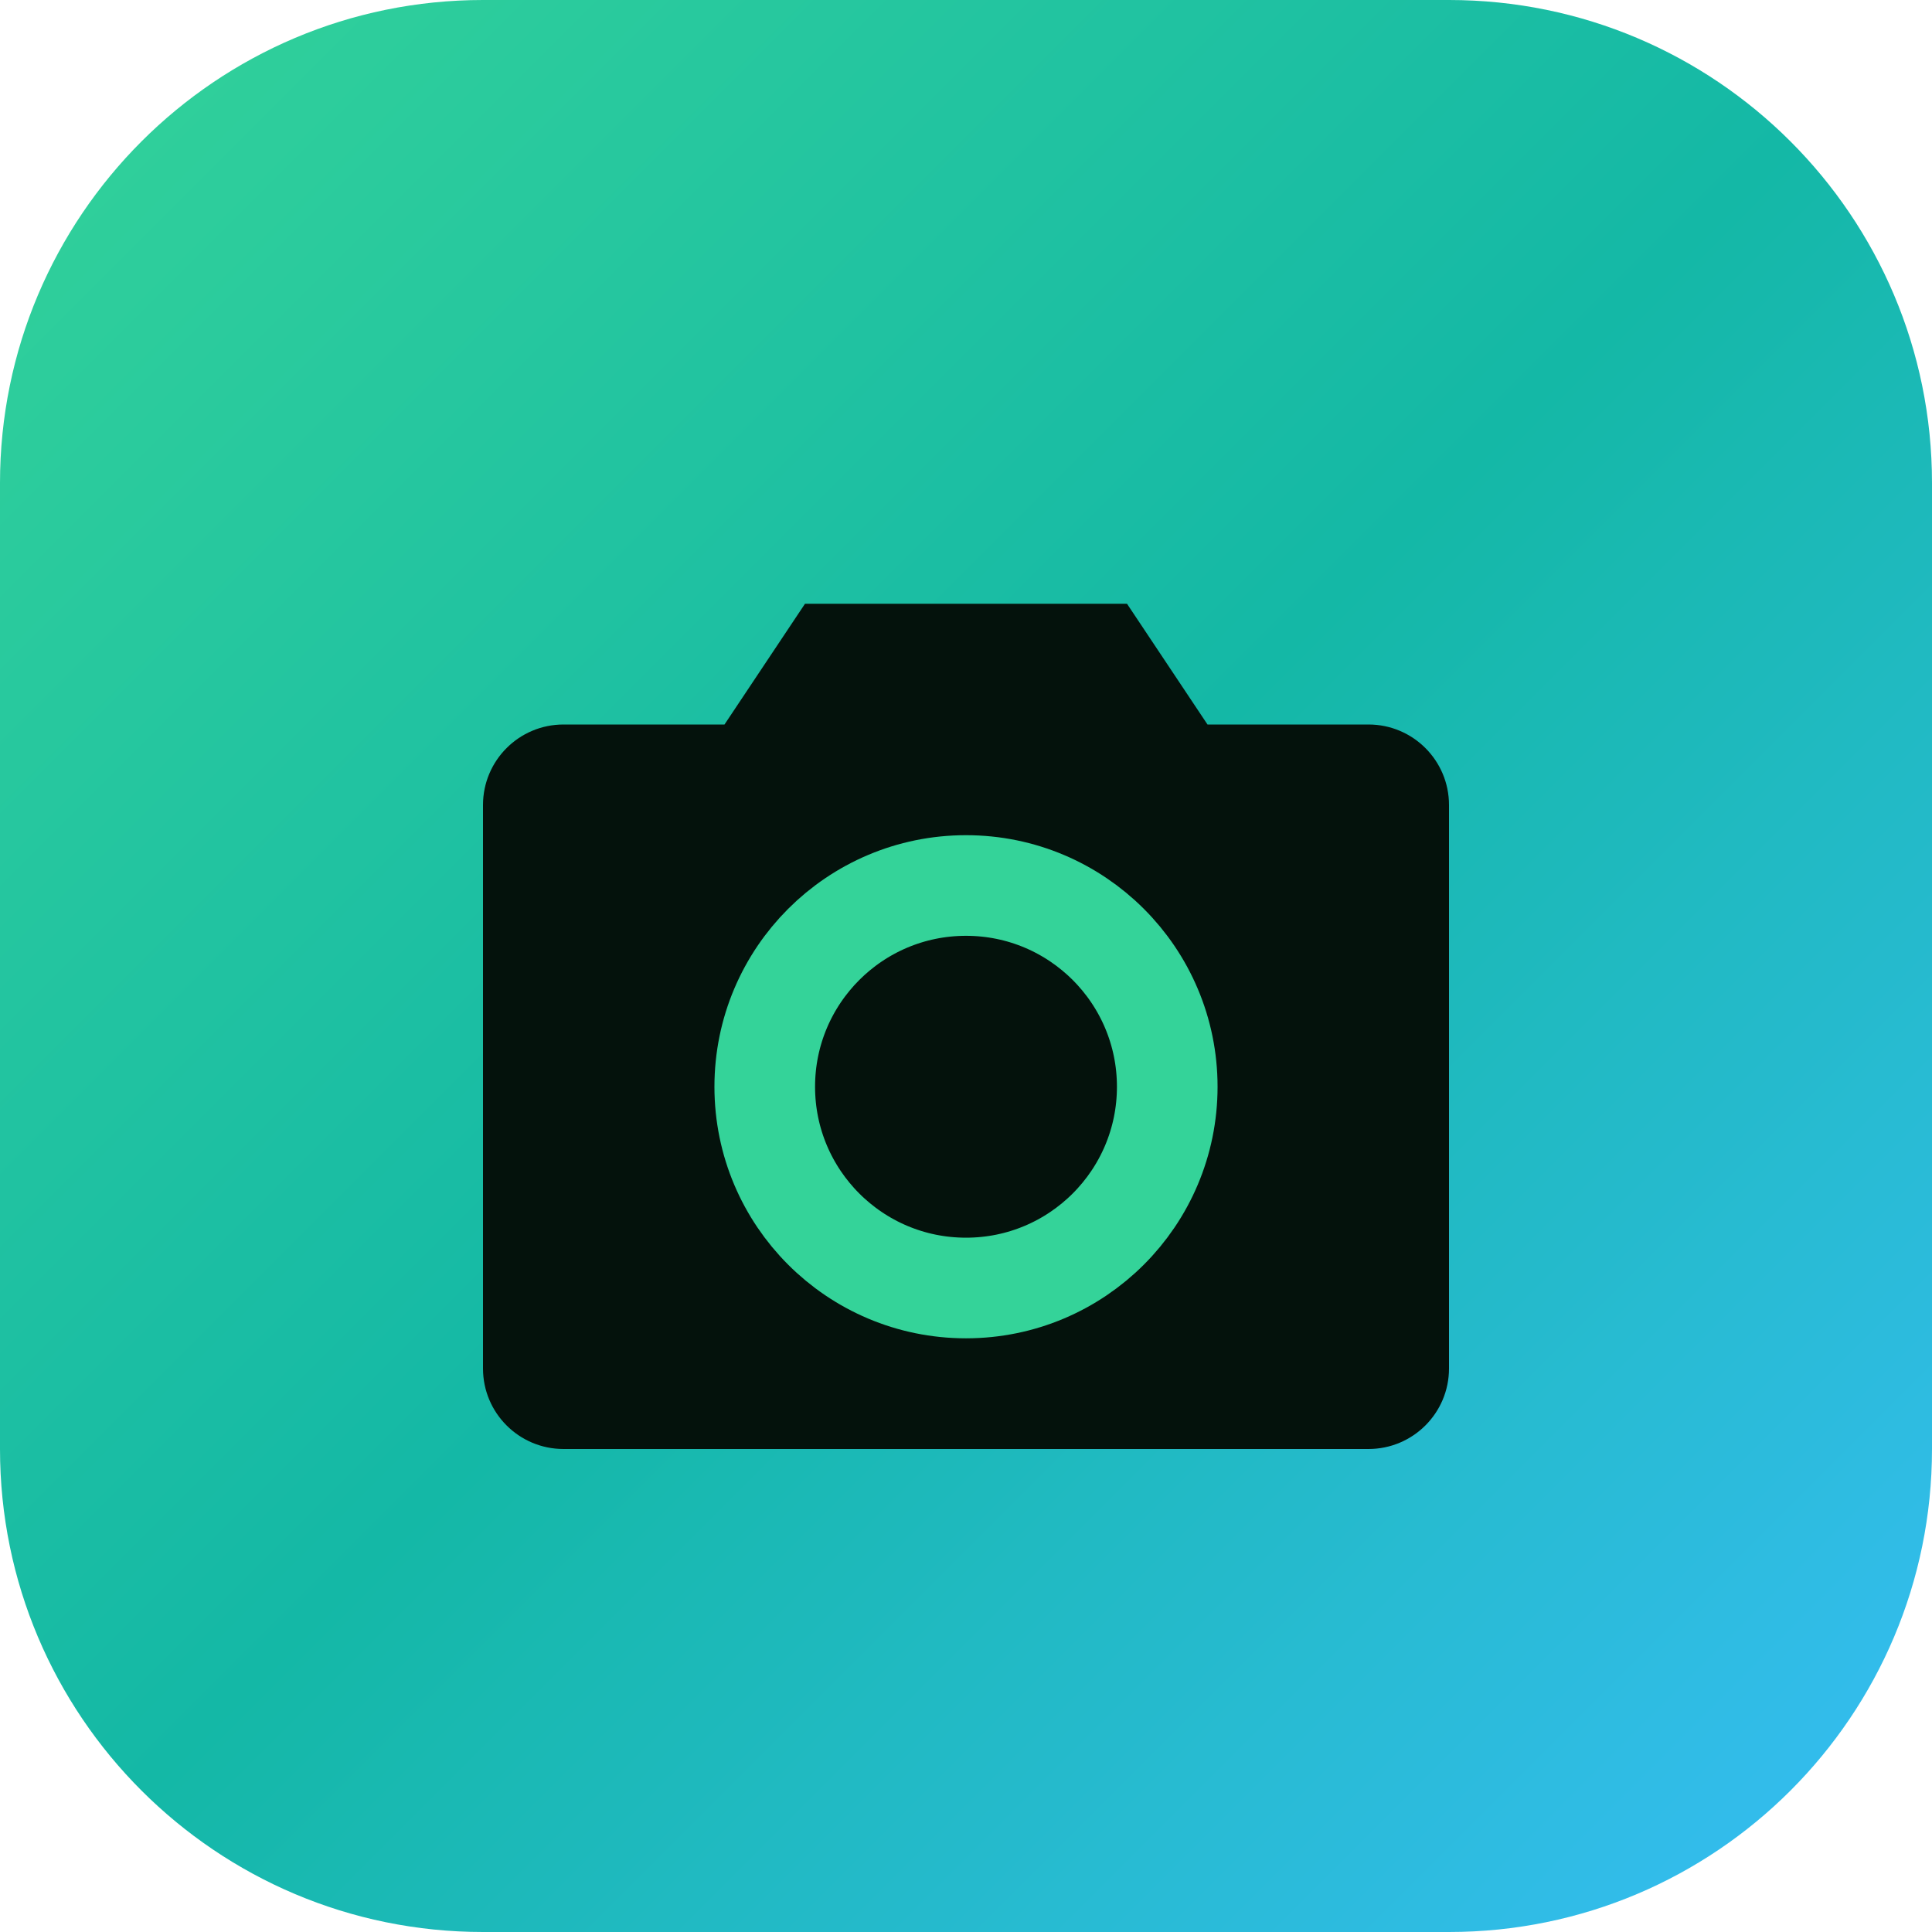
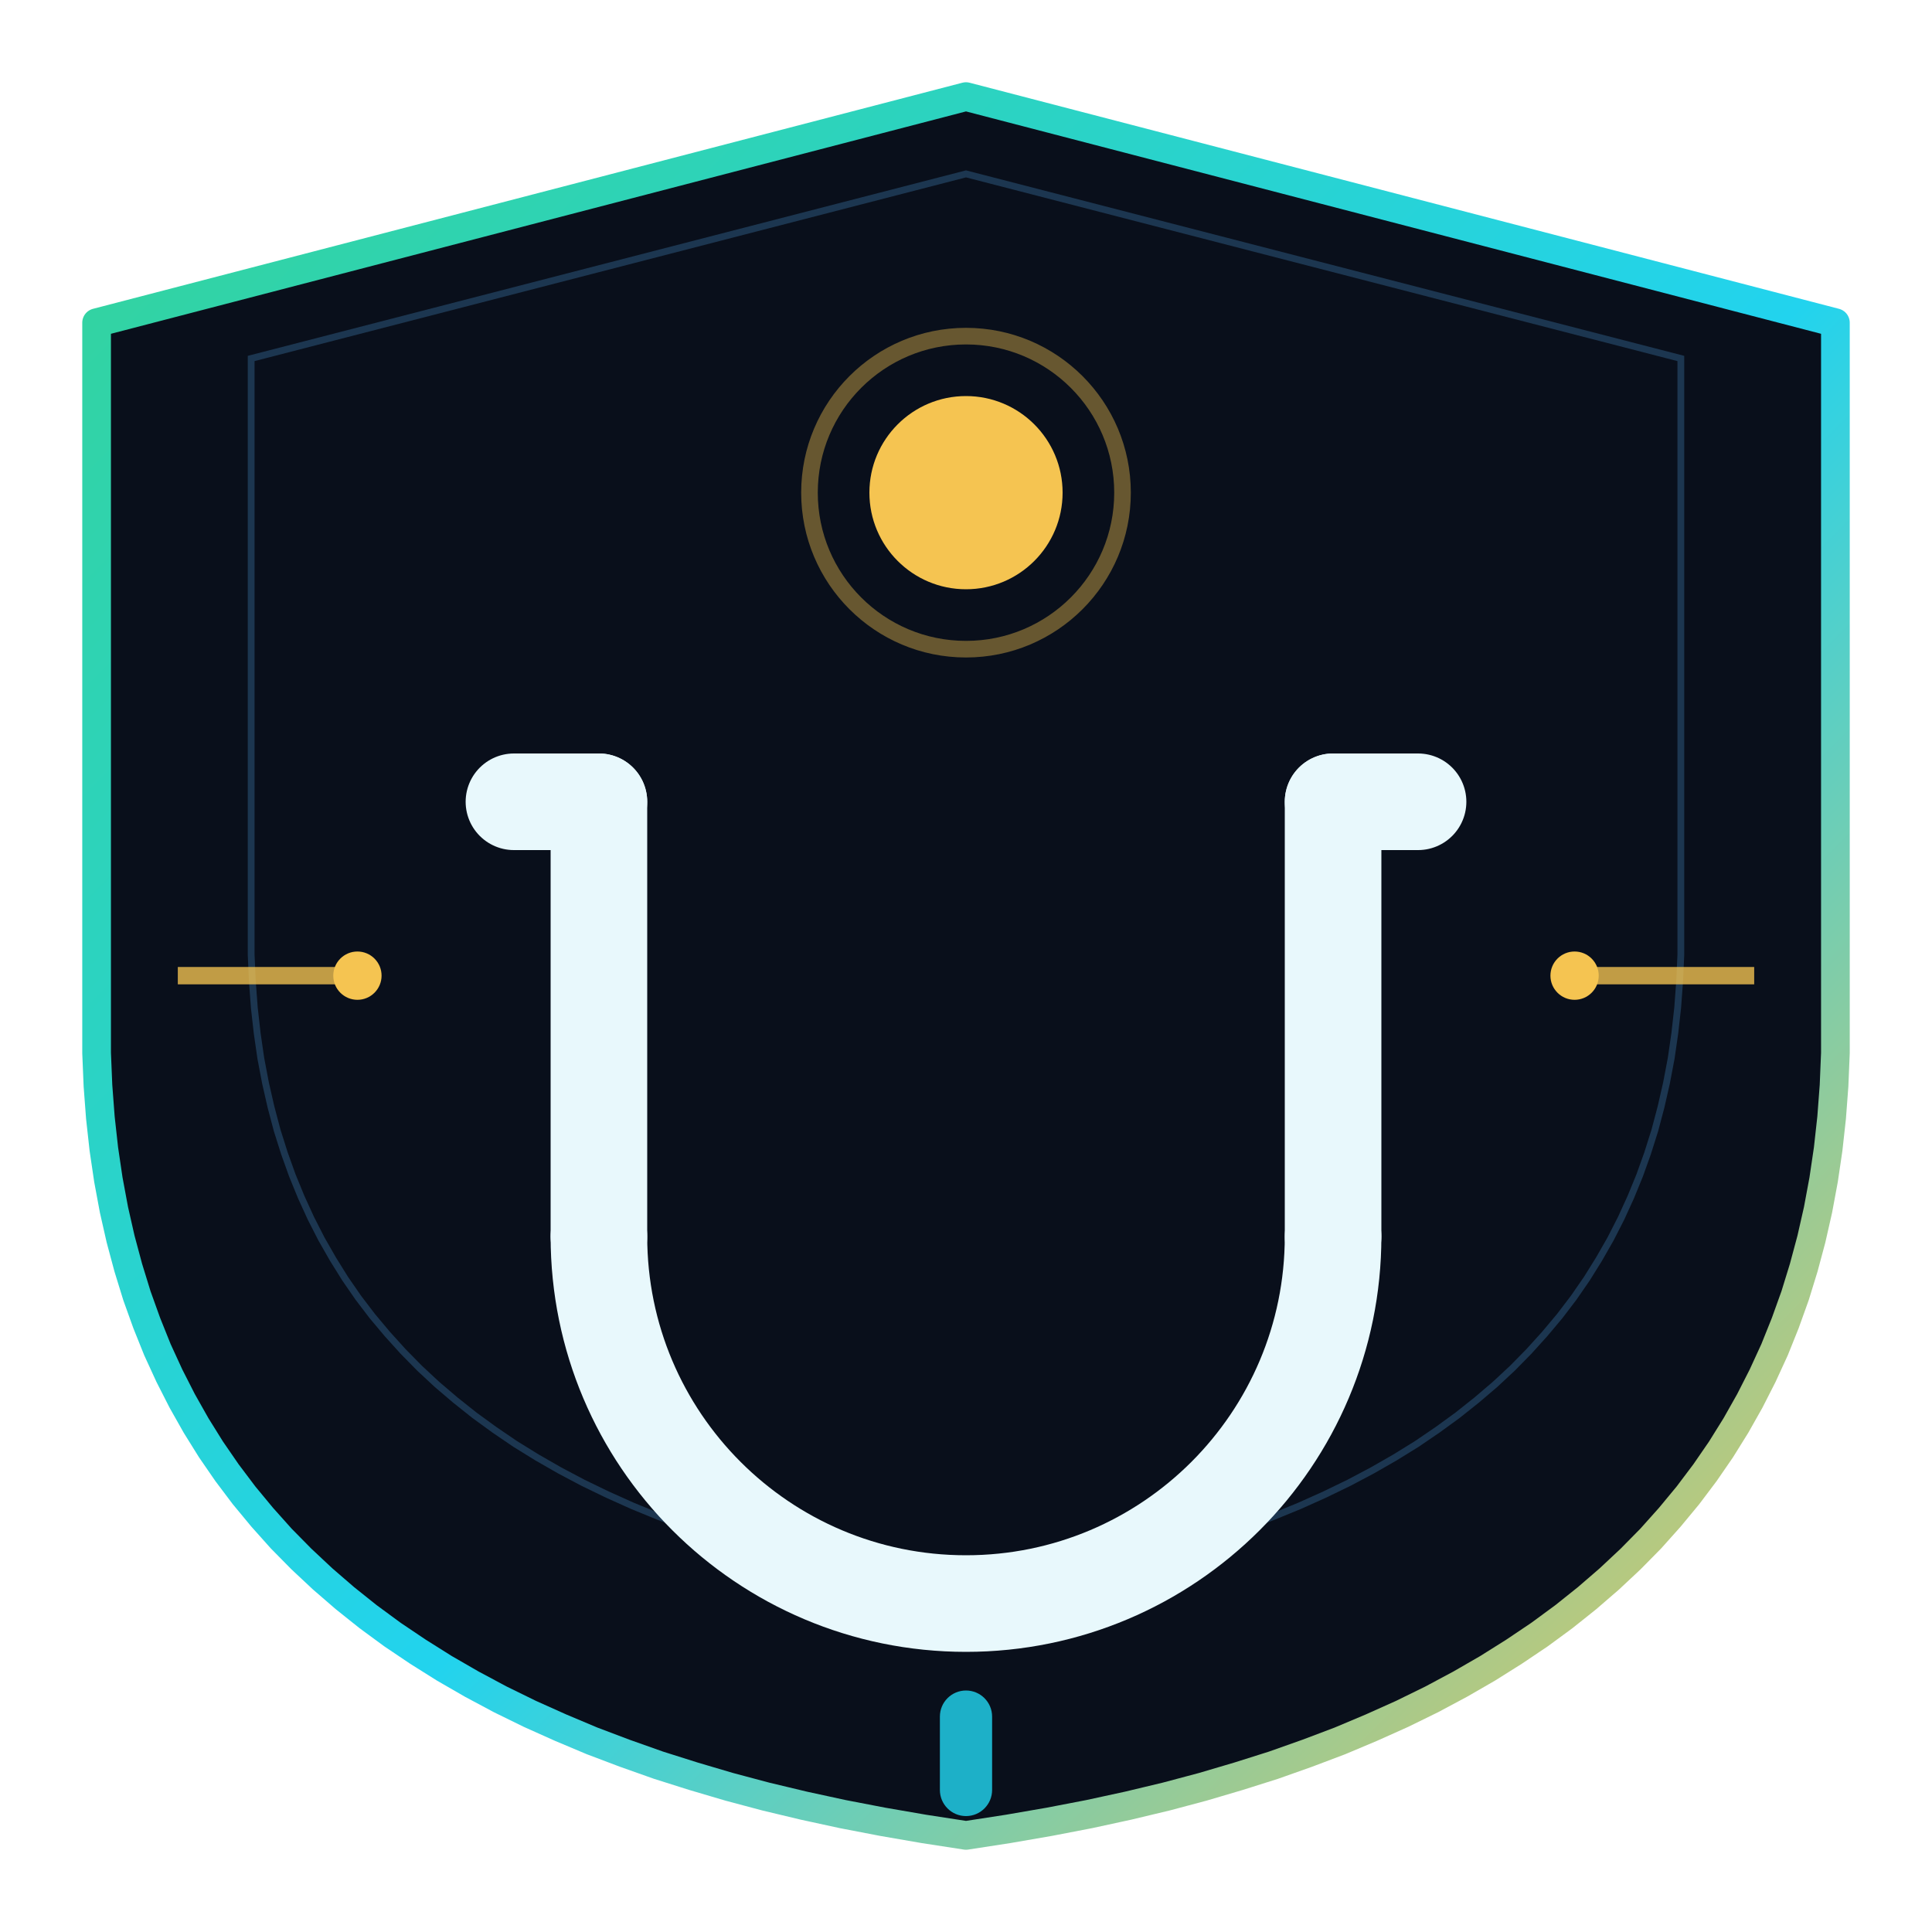
- <svg xmlns="http://www.w3.org/2000/svg" viewBox="0 0 48 48" width="48" height="48">
+ <svg xmlns="http://www.w3.org/2000/svg" viewBox="0 0 128 128" role="img" aria-label="شعار أبو نواف — Abu Nawaf Ethical Hacker">
  <defs>
-     <linearGradient id="favGrad" x1="0%" y1="0%" x2="100%" y2="100%">
-       <stop offset="0%" stop-color="#34d399" />
-       <stop offset="50%" stop-color="#14b8a6" />
-       <stop offset="100%" stop-color="#38bdf8" />
+     <linearGradient id="anRim" x1="0" y1="0" x2="1" y2="1">
+       <stop offset="0" stop-color="#34D399" />
+       <stop offset=".55" stop-color="#22D3EE" />
+       <stop offset="1" stop-color="#F5C451" />
    </linearGradient>
  </defs>
-   <rect width="48" height="48" rx="12" fill="url(#favGrad)" />
-   <path d="M14 18h4l2-3h8l2 3h4a2 2 0 0 1 2 2v14a2 2 0 0 1-2 2H14a2 2 0 0 1-2-2V20a2 2 0 0 1 2-2z" fill="#04120c" />
-   <circle cx="24" cy="27" r="5" fill="none" stroke="#34d399" stroke-width="2.5" />
+   <path d="M64.0 6.4 L121.6 21.38 L121.6 69.76 L121.6 69.76 L121.51 71.93 L121.35 74.05 L121.12 76.13 L120.82 78.16 L120.45 80.15 L120.01 82.09 L119.5 83.99 L118.93 85.84 L118.28 87.65 L117.57 89.42 L116.78 91.14 L115.93 92.81 L115.01 94.44 L114.02 96.03 L112.96 97.57 L111.83 99.07 L110.63 100.52 L109.37 101.93 L108.03 103.29 L106.62 104.61 L105.15 105.88 L103.61 107.11 L101.99 108.3 L100.31 109.43 L98.56 110.53 L96.74 111.58 L94.85 112.59 L92.89 113.55 L90.86 114.46 L88.77 115.34 L86.6 116.16 L84.37 116.95 L82.06 117.68 L79.69 118.38 L77.25 119.03 L74.74 119.63 L72.16 120.19 L69.51 120.7 L66.79 121.17 L64.0 121.6 L61.21 121.17 L58.49 120.7 L55.84 120.19 L53.26 119.63 L50.75 119.03 L48.31 118.38 L45.94 117.68 L43.63 116.95 L41.4 116.16 L39.23 115.34 L37.14 114.46 L35.11 113.55 L33.15 112.59 L31.26 111.58 L29.44 110.53 L27.69 109.43 L26.01 108.3 L24.39 107.11 L22.85 105.88 L21.38 104.61 L19.97 103.29 L18.63 101.93 L17.37 100.52 L16.17 99.07 L15.04 97.57 L13.98 96.03 L12.99 94.44 L12.07 92.81 L11.22 91.14 L10.43 89.42 L9.72 87.65 L9.07 85.84 L8.5 83.99 L7.99 82.09 L7.55 80.15 L7.18 78.16 L6.88 76.13 L6.65 74.05 L6.49 71.93 L6.4 69.76 L6.4 21.38 Z" fill="#090F1B" stroke="url(#anRim)" stroke-width="1.9" stroke-linejoin="round" />
+   <path d="M64.0 11.52 L111.36 23.75 L111.36 63.26 L111.36 63.26 L111.28 65.03 L111.15 66.77 L110.96 68.46 L110.72 70.12 L110.41 71.75 L110.05 73.33 L109.64 74.88 L109.16 76.4 L108.63 77.88 L108.04 79.32 L107.4 80.72 L106.7 82.09 L105.94 83.42 L105.13 84.72 L104.26 85.98 L103.33 87.2 L102.34 88.38 L101.3 89.53 L100.2 90.65 L99.05 91.72 L97.83 92.76 L96.56 93.77 L95.24 94.73 L93.86 95.67 L92.42 96.56 L90.92 97.42 L89.37 98.24 L87.76 99.02 L86.09 99.77 L84.36 100.48 L82.58 101.16 L80.75 101.8 L78.85 102.4 L76.9 102.97 L74.89 103.5 L72.83 103.99 L70.71 104.45 L68.53 104.87 L66.29 105.25 L64.0 105.6 L61.71 105.25 L59.47 104.87 L57.29 104.45 L55.17 103.99 L53.11 103.5 L51.1 102.97 L49.15 102.4 L47.25 101.8 L45.42 101.16 L43.64 100.48 L41.91 99.77 L40.24 99.02 L38.63 98.24 L37.08 97.42 L35.58 96.56 L34.14 95.67 L32.76 94.73 L31.44 93.77 L30.17 92.76 L28.95 91.72 L27.8 90.65 L26.7 89.53 L25.66 88.38 L24.67 87.2 L23.74 85.98 L22.87 84.72 L22.06 83.42 L21.3 82.09 L20.6 80.72 L19.96 79.32 L19.37 77.88 L18.84 76.4 L18.36 74.88 L17.95 73.33 L17.59 71.75 L17.28 70.12 L17.04 68.46 L16.85 66.77 L16.72 65.03 L16.64 63.26 L16.64 23.75 Z" fill="none" stroke="#1C3650" stroke-width=".45" />
+   <path d="M39.68 81.92 A24.32 24.32 0 0 0 88.32 81.92" fill="none" stroke="#E8F8FC" stroke-width="6.4" stroke-linecap="round" />
+   <path d="M39.68 53.12 L39.68 81.92 M88.32 53.12 L88.32 81.92" fill="none" stroke="#E8F8FC" stroke-width="6.4" stroke-linecap="round" />
+   <path d="M34.05 53.12 L39.68 53.12 M88.32 53.12 L93.95 53.12" fill="none" stroke="#E8F8FC" stroke-width="6.4" stroke-linecap="round" />
+   <circle cx="64.0" cy="32.64" r="10.37" fill="none" stroke="#F5C451" stroke-opacity=".4" stroke-width="1.1" />
+   <circle cx="64.0" cy="32.64" r="6.4" fill="#F5C451" />
+   <path d="M116.22 64.64 H104.32" stroke="#F5C451" stroke-opacity=".78" stroke-width="1.15" />
+   <path d="M11.78 64.64 H23.68" stroke="#F5C451" stroke-opacity=".78" stroke-width="1.15" />
+   <circle cx="104.32" cy="64.64" r="1.6" fill="#F5C451" />
+   <circle cx="23.68" cy="64.64" r="1.6" fill="#F5C451" />
+   <rect x="62.27" y="112.0" width="3.46" height="8.32" rx="1.73" fill="#22D3EE" fill-opacity=".82" />
</svg>
